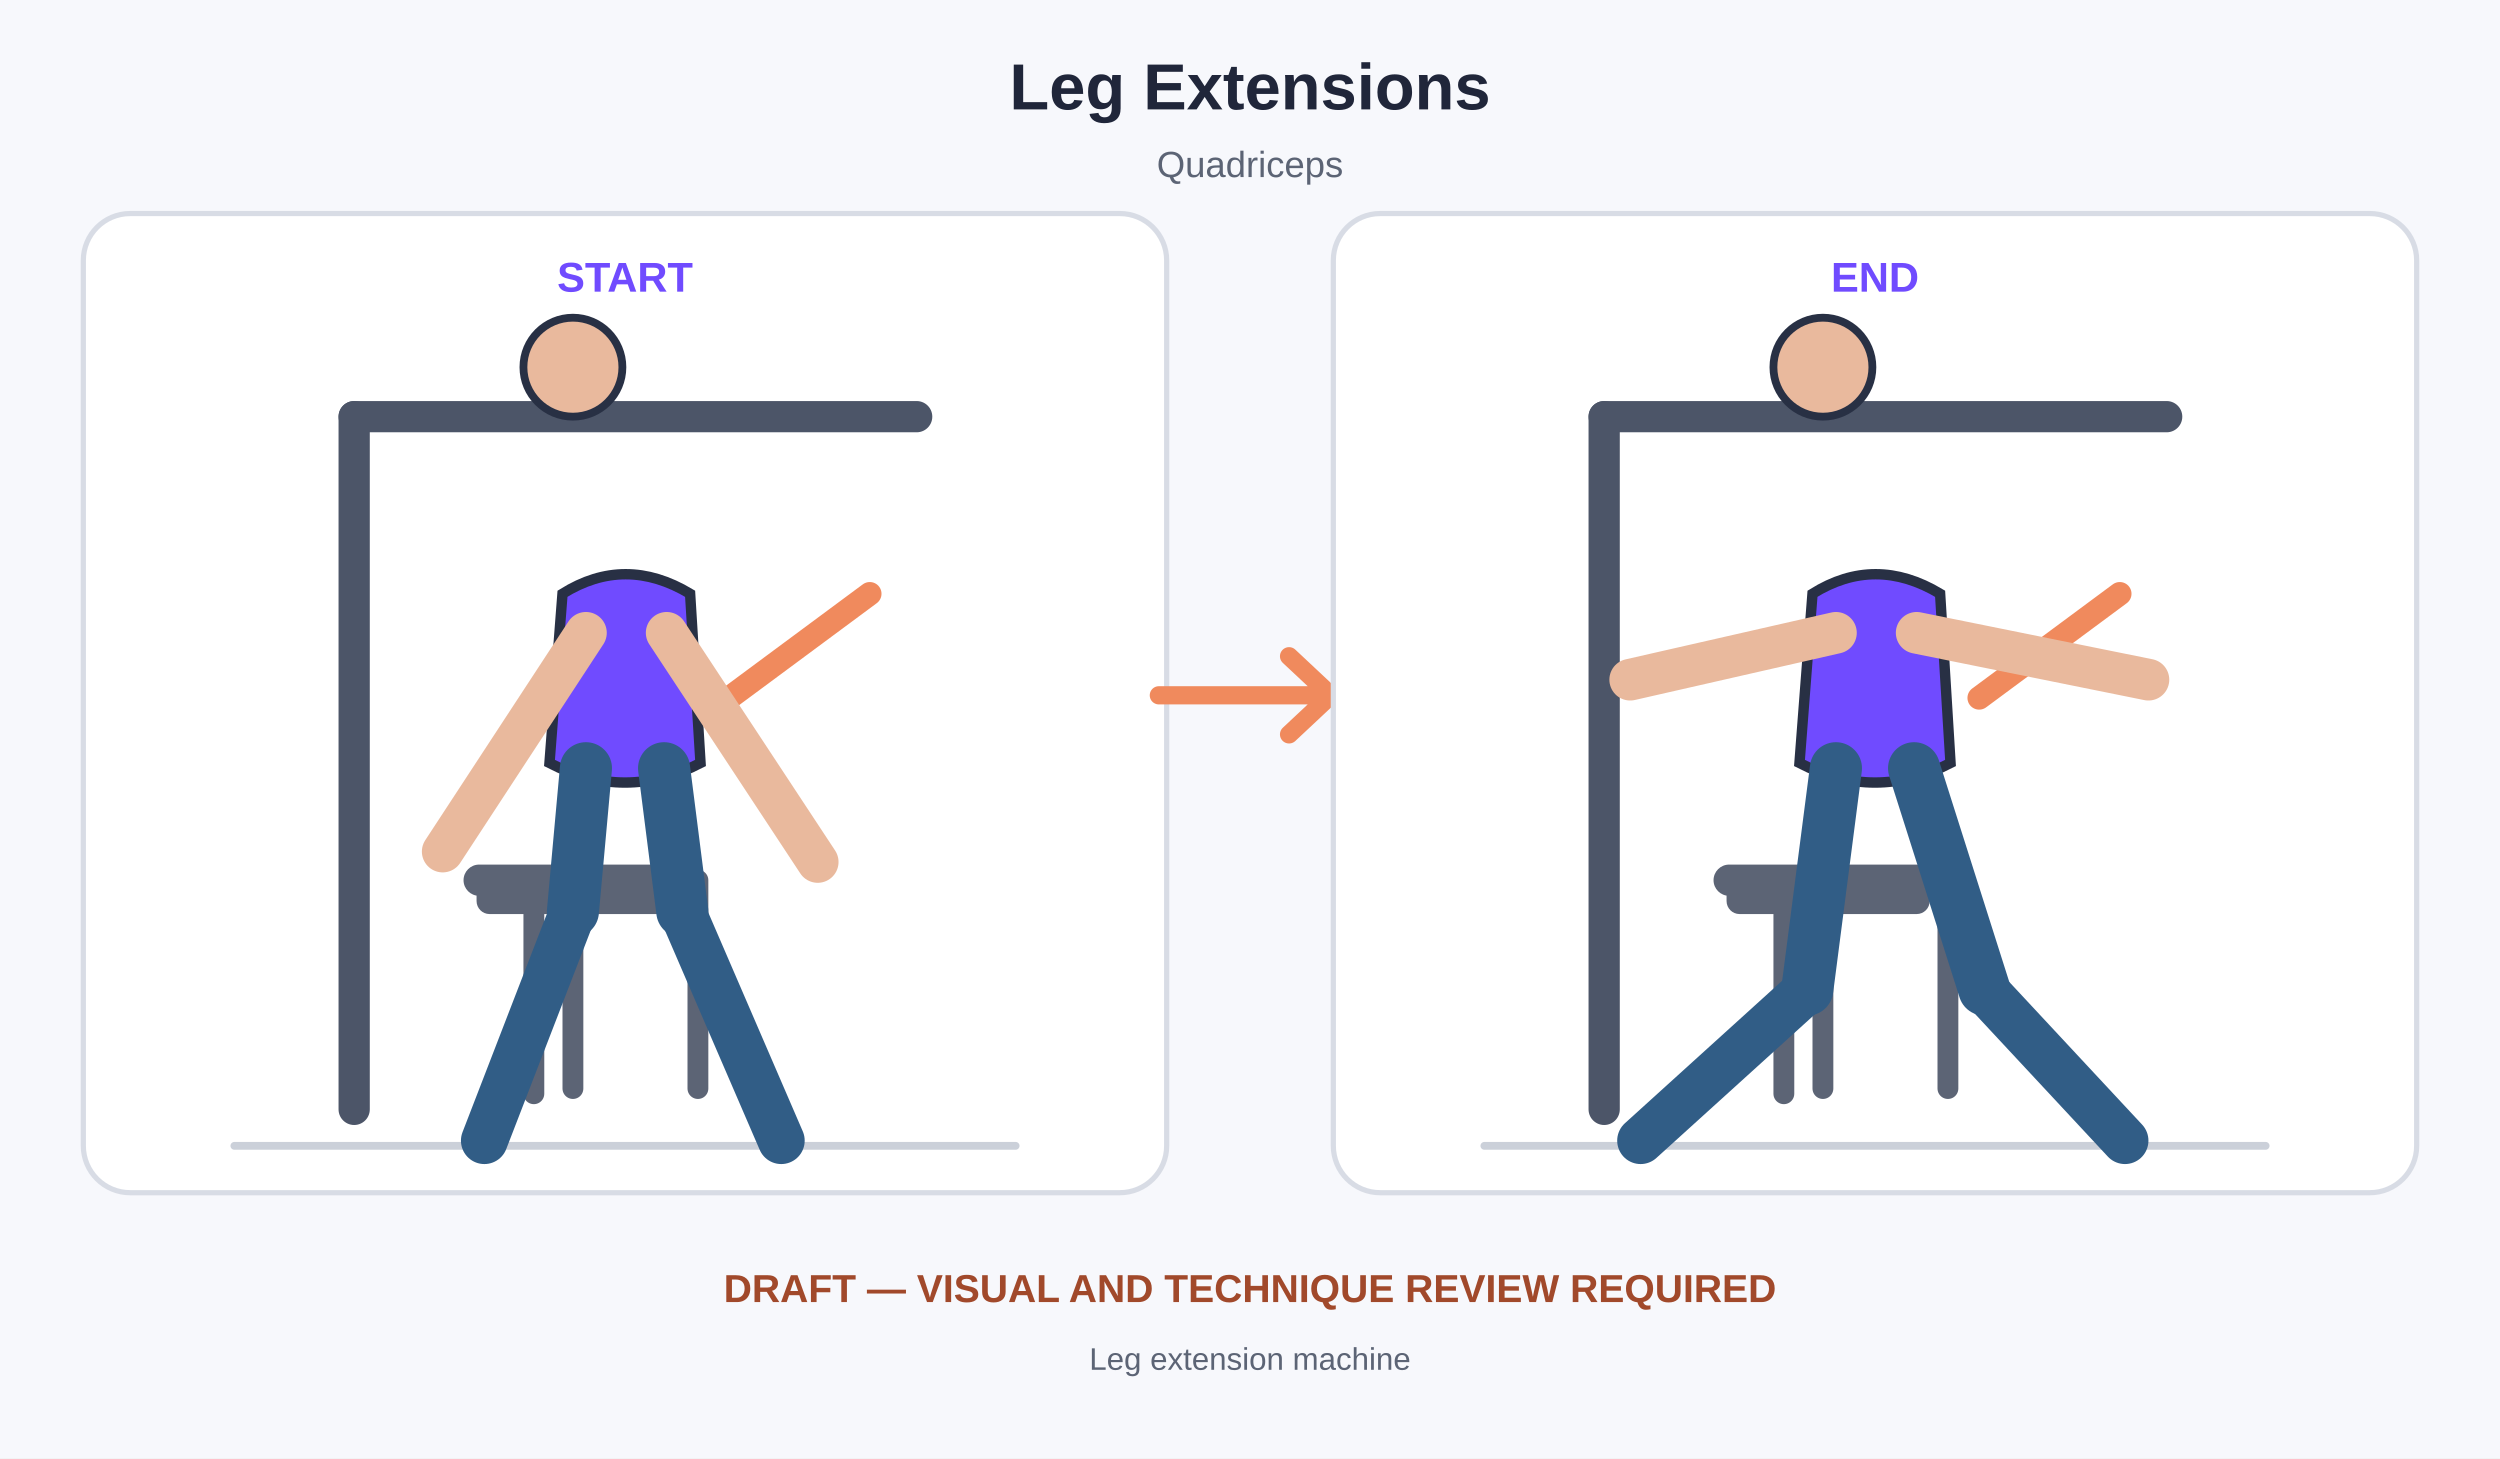
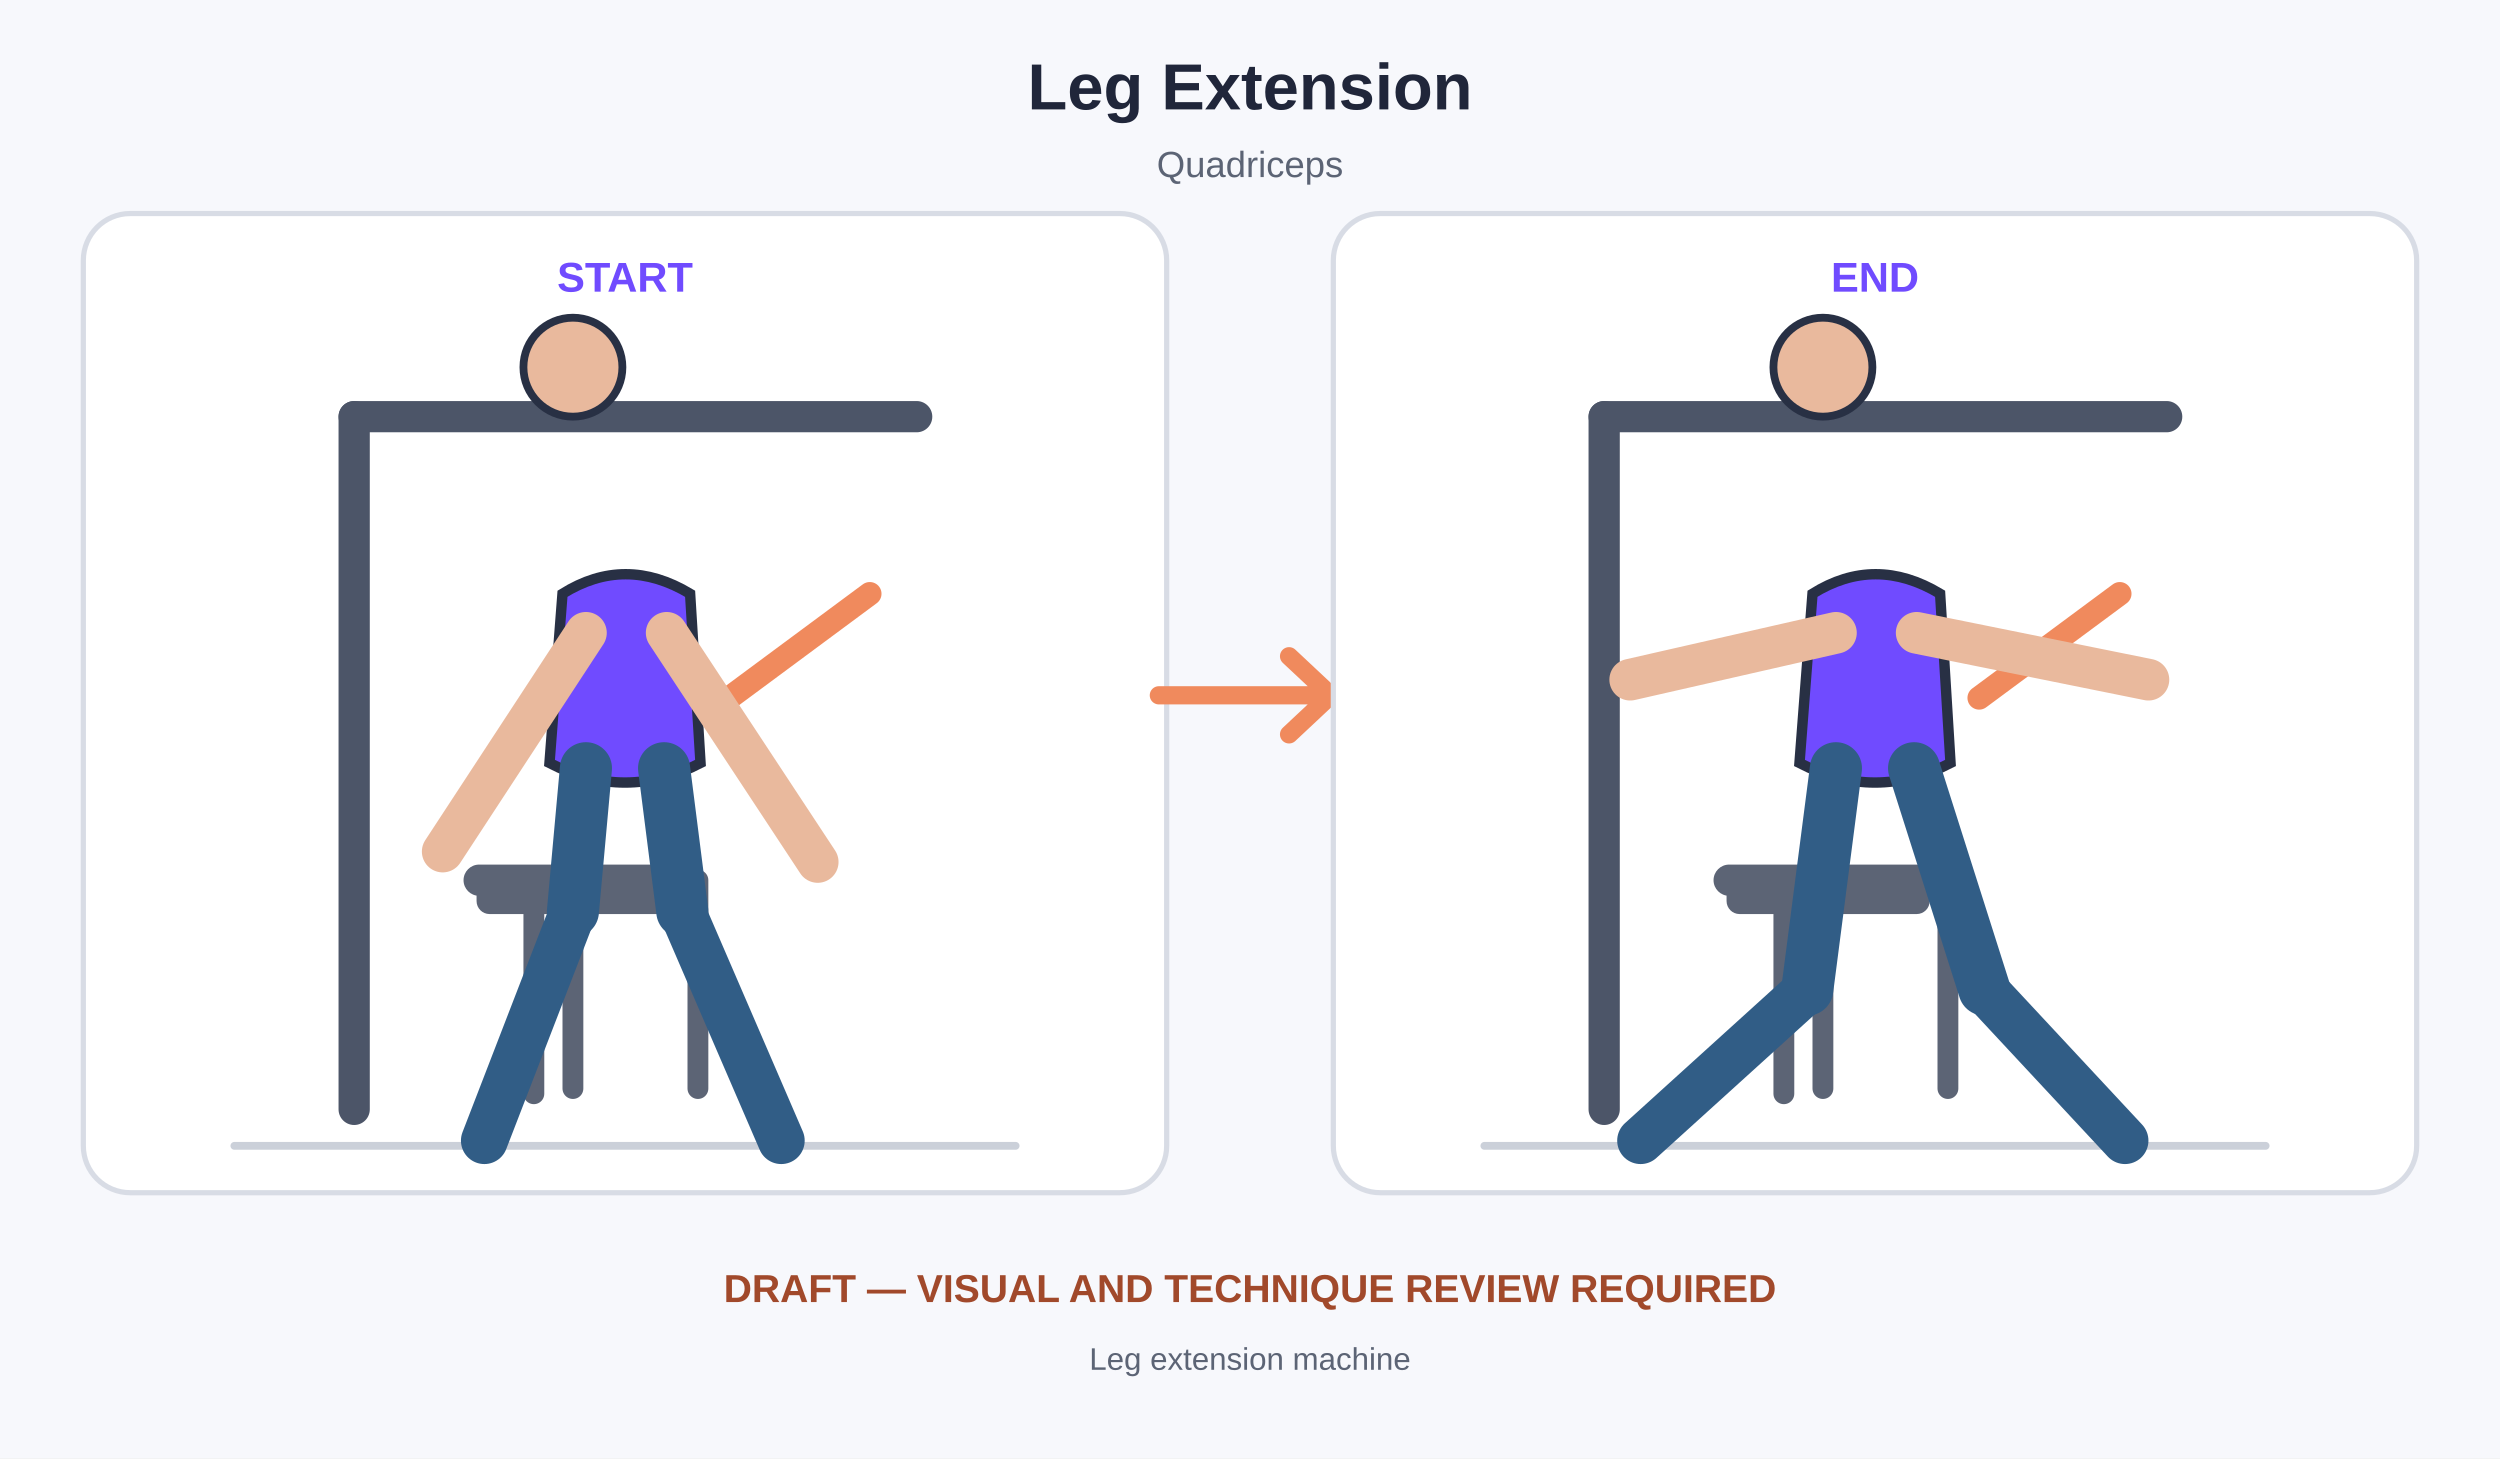
<svg xmlns="http://www.w3.org/2000/svg" viewBox="0 0 960 560" role="img" aria-labelledby="title description">
  <rect width="960" height="560" fill="#F7F8FC" />
-   <text x="480" y="42" text-anchor="middle" font-family="Arial,sans-serif" font-size="25" font-weight="700" fill="#20263A">Leg Extensions</text>
+   <text x="480" y="42" text-anchor="middle" font-family="Arial,sans-serif" font-size="25" font-weight="700" fill="#20263A">Leg Extension</text>
  <text x="480" y="68" text-anchor="middle" font-family="Arial,sans-serif" font-size="14" fill="#5C6475">Quadriceps</text>
  <rect x="32" y="82" width="416" height="376" rx="18" fill="#FFFFFF" stroke="#D8DCE5" stroke-width="2" />
  <text x="240" y="112" text-anchor="middle" font-family="Arial,sans-serif" font-size="16" font-weight="700" fill="#704BFF">START</text>
  <path d="M90 440 L390 440" fill="none" stroke="#CBD0D9" stroke-width="3" stroke-linecap="round" />
  <path d="M136 426 L136 160" fill="none" stroke="#4C5568" stroke-width="12" stroke-linecap="round" />
  <path d="M136 160 L352 160" fill="none" stroke="#4C5568" stroke-width="12" stroke-linecap="round" />
  <rect x="178" y="332" width="92" height="12" rx="6" fill="#5C6475" />
  <path d="M220 338 L220 418" fill="none" stroke="#5C6475" stroke-width="8" stroke-linecap="round" />
  <path d="M268 338 L268 418" fill="none" stroke="#5C6475" stroke-width="8" stroke-linecap="round" />
  <path d="M280 268 L334 228" fill="none" stroke="#F08A5D" stroke-width="9" stroke-linecap="round" />
  <rect x="183" y="339" width="78" height="12" rx="5" fill="#5C6475" />
  <path d="M205 346 L205 420" fill="none" stroke="#5C6475" stroke-width="8" stroke-linecap="round" />
  <circle cx="220" cy="141" r="19" fill="#E9B99D" stroke="#283044" stroke-width="3" />
  <path d="M216 228 Q240 213 265 228 L269 293 Q240 308 211 293 Z" fill="#704BFF" stroke="#283044" stroke-width="4" transform="rotate(0 240 258)" />
  <path d="M225 243 L170 327" fill="none" stroke="#E9B99D" stroke-width="16" stroke-linecap="round" />
  <path d="M256 243 L314 331" fill="none" stroke="#E9B99D" stroke-width="16" stroke-linecap="round" />
  <path d="M225 295 L220 350" fill="none" stroke="#315D86" stroke-width="20" stroke-linecap="round" />
  <path d="M220 350 L186 438" fill="none" stroke="#315D86" stroke-width="18" stroke-linecap="round" />
  <path d="M255 295 L262 350" fill="none" stroke="#315D86" stroke-width="20" stroke-linecap="round" />
  <path d="M262 350 L300 438" fill="none" stroke="#315D86" stroke-width="18" stroke-linecap="round" />
  <path d="M445 267 L510 267 M495 252 L511 267 L495 282" fill="none" stroke="#F08A5D" stroke-width="7" stroke-linecap="round" stroke-linejoin="round" />
  <rect x="512" y="82" width="416" height="376" rx="18" fill="#FFFFFF" stroke="#D8DCE5" stroke-width="2" />
  <text x="720" y="112" text-anchor="middle" font-family="Arial,sans-serif" font-size="16" font-weight="700" fill="#704BFF">END</text>
  <path d="M570 440 L870 440" fill="none" stroke="#CBD0D9" stroke-width="3" stroke-linecap="round" />
  <path d="M616 426 L616 160" fill="none" stroke="#4C5568" stroke-width="12" stroke-linecap="round" />
  <path d="M616 160 L832 160" fill="none" stroke="#4C5568" stroke-width="12" stroke-linecap="round" />
  <rect x="658" y="332" width="92" height="12" rx="6" fill="#5C6475" />
  <path d="M700 338 L700 418" fill="none" stroke="#5C6475" stroke-width="8" stroke-linecap="round" />
  <path d="M748 338 L748 418" fill="none" stroke="#5C6475" stroke-width="8" stroke-linecap="round" />
  <path d="M760 268 L814 228" fill="none" stroke="#F08A5D" stroke-width="9" stroke-linecap="round" />
  <rect x="663" y="339" width="78" height="12" rx="5" fill="#5C6475" />
  <path d="M685 346 L685 420" fill="none" stroke="#5C6475" stroke-width="8" stroke-linecap="round" />
  <circle cx="700" cy="141" r="19" fill="#E9B99D" stroke="#283044" stroke-width="3" />
  <path d="M696 228 Q720 213 745 228 L749 293 Q720 308 691 293 Z" fill="#704BFF" stroke="#283044" stroke-width="4" transform="rotate(0 720 258)" />
  <path d="M705 243 L626 261" fill="none" stroke="#E9B99D" stroke-width="16" stroke-linecap="round" />
  <path d="M736 243 L825 261" fill="none" stroke="#E9B99D" stroke-width="16" stroke-linecap="round" />
  <path d="M705 295 L694 380" fill="none" stroke="#315D86" stroke-width="20" stroke-linecap="round" />
  <path d="M694 380 L630 438" fill="none" stroke="#315D86" stroke-width="18" stroke-linecap="round" />
  <path d="M735 295 L762 380" fill="none" stroke="#315D86" stroke-width="20" stroke-linecap="round" />
  <path d="M762 380 L816 438" fill="none" stroke="#315D86" stroke-width="18" stroke-linecap="round" />
  <text x="480" y="500" text-anchor="middle" font-family="Arial,sans-serif" font-size="15" font-weight="700" fill="#A1492B">DRAFT — VISUAL AND TECHNIQUE REVIEW REQUIRED</text>
  <text x="480" y="526" text-anchor="middle" font-family="Arial,sans-serif" font-size="12" fill="#5C6475">Leg extension machine</text>
</svg>
